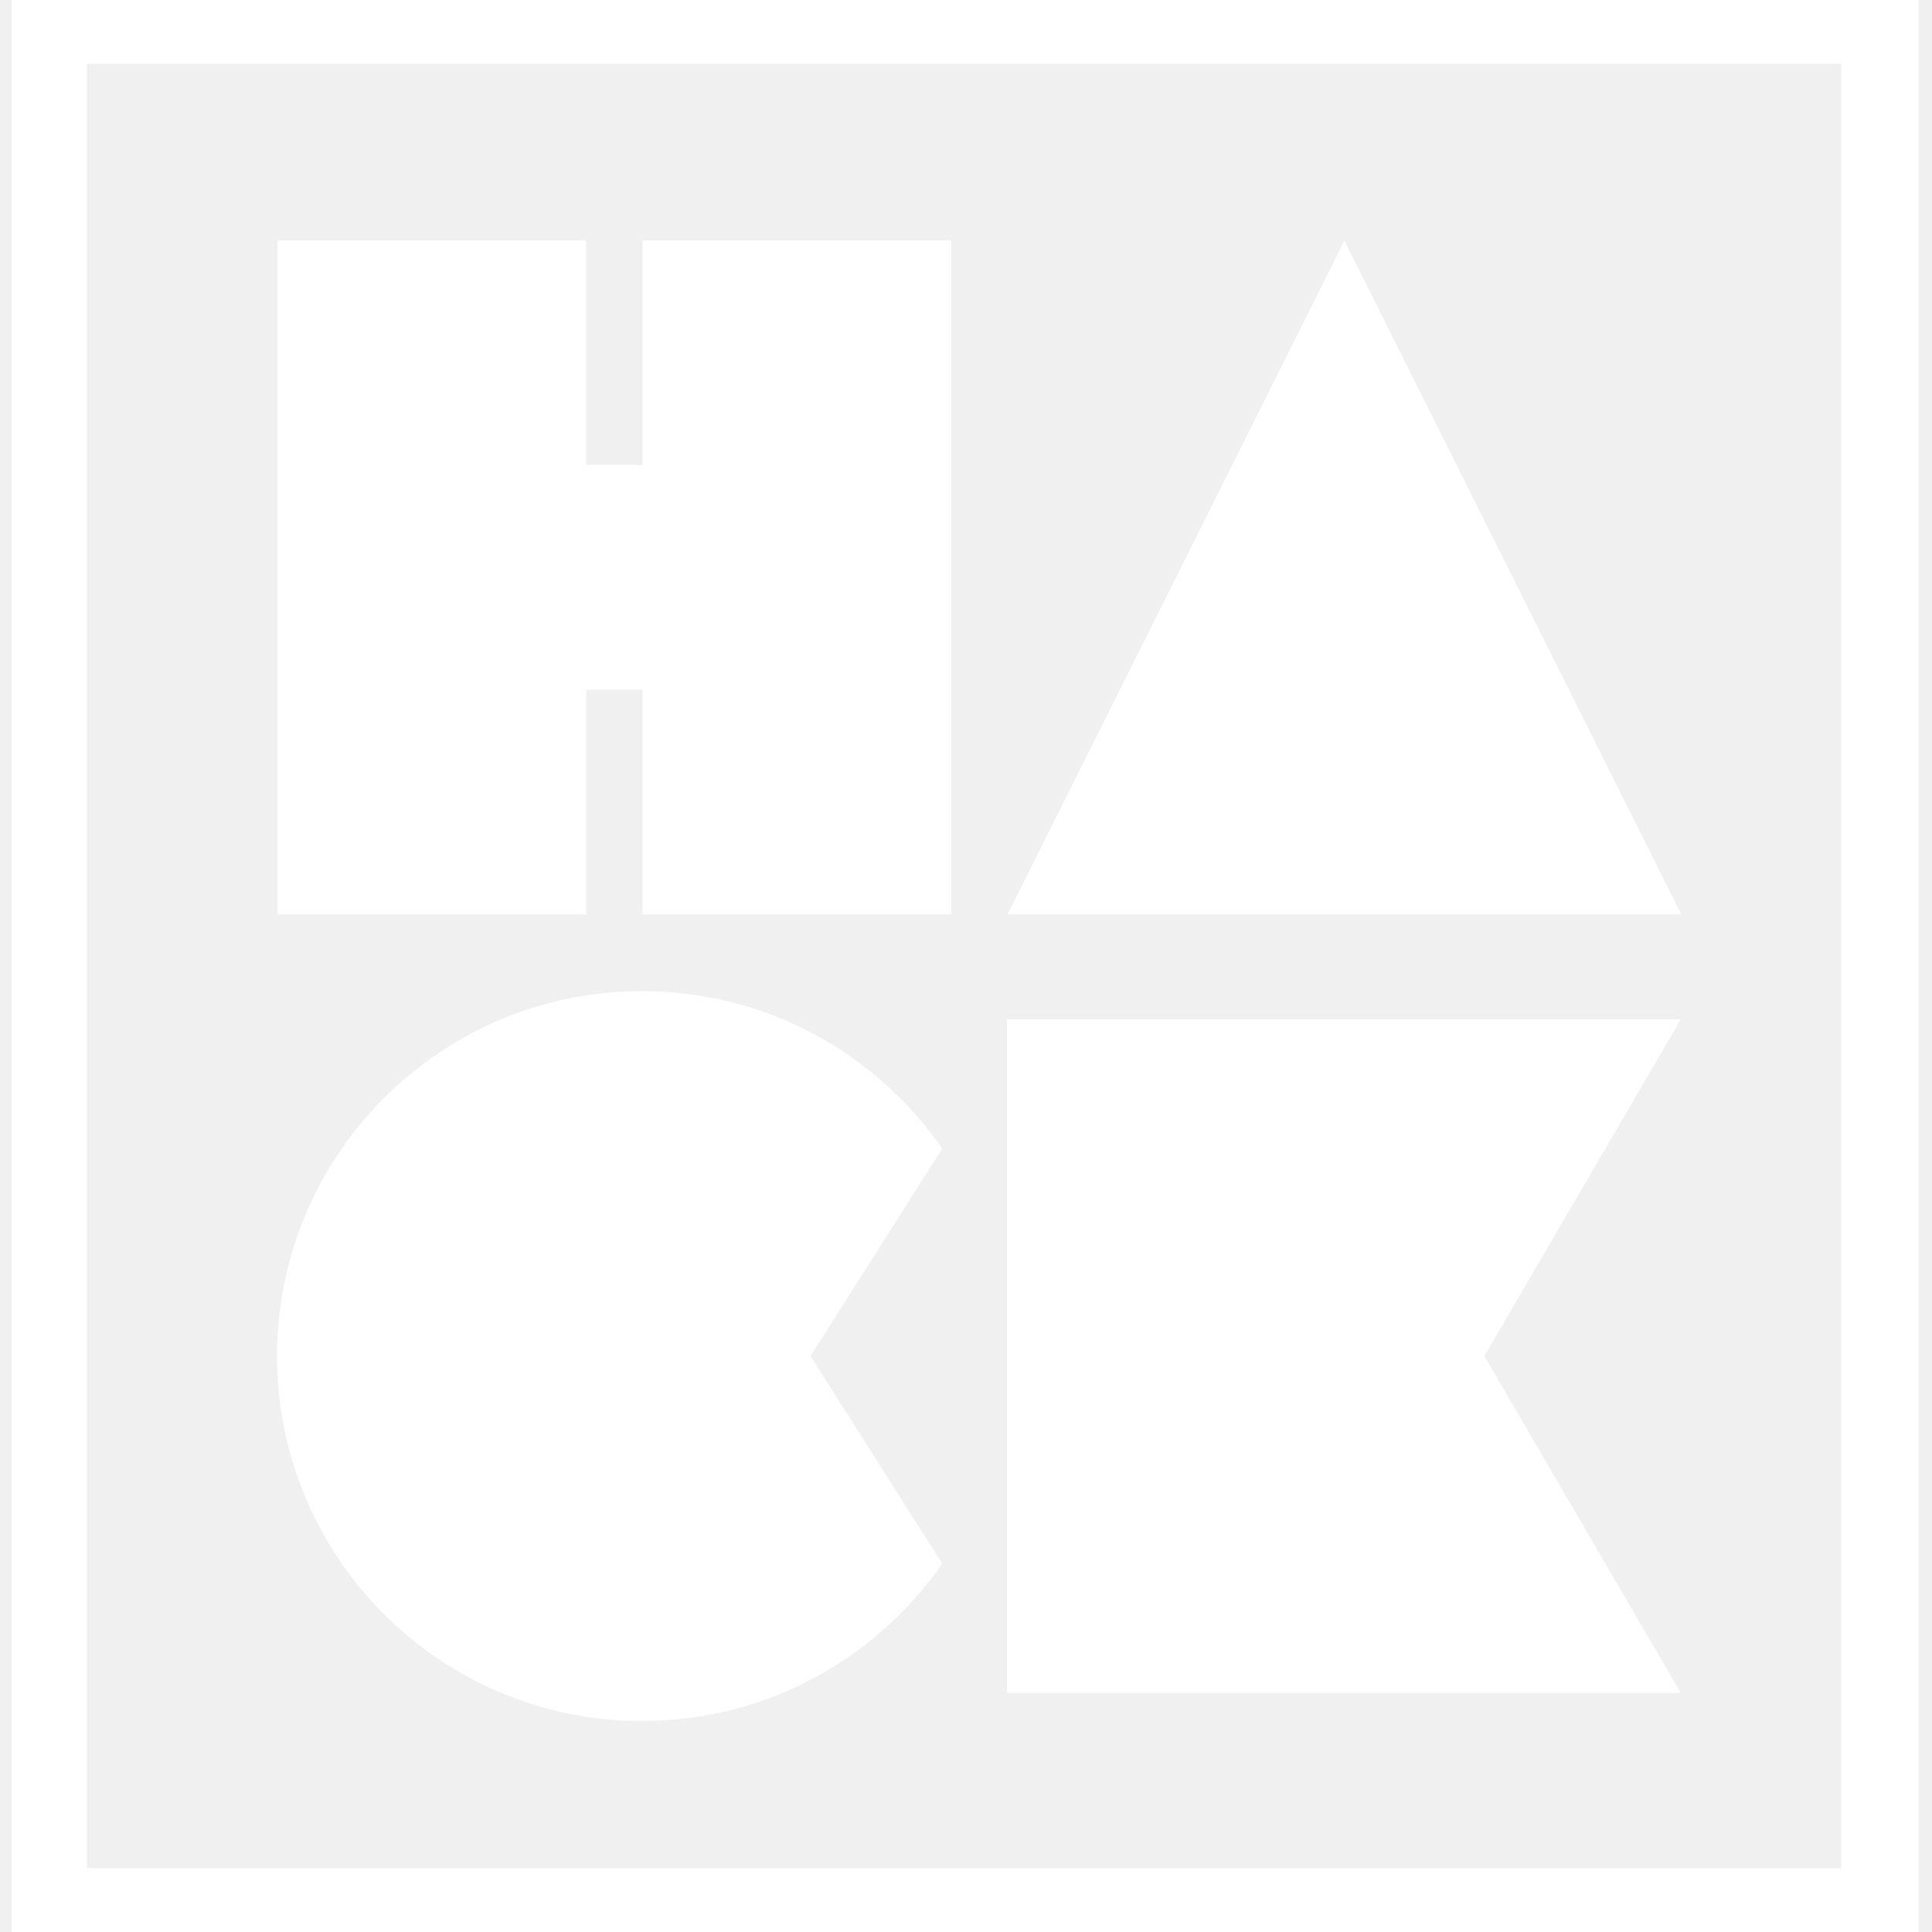
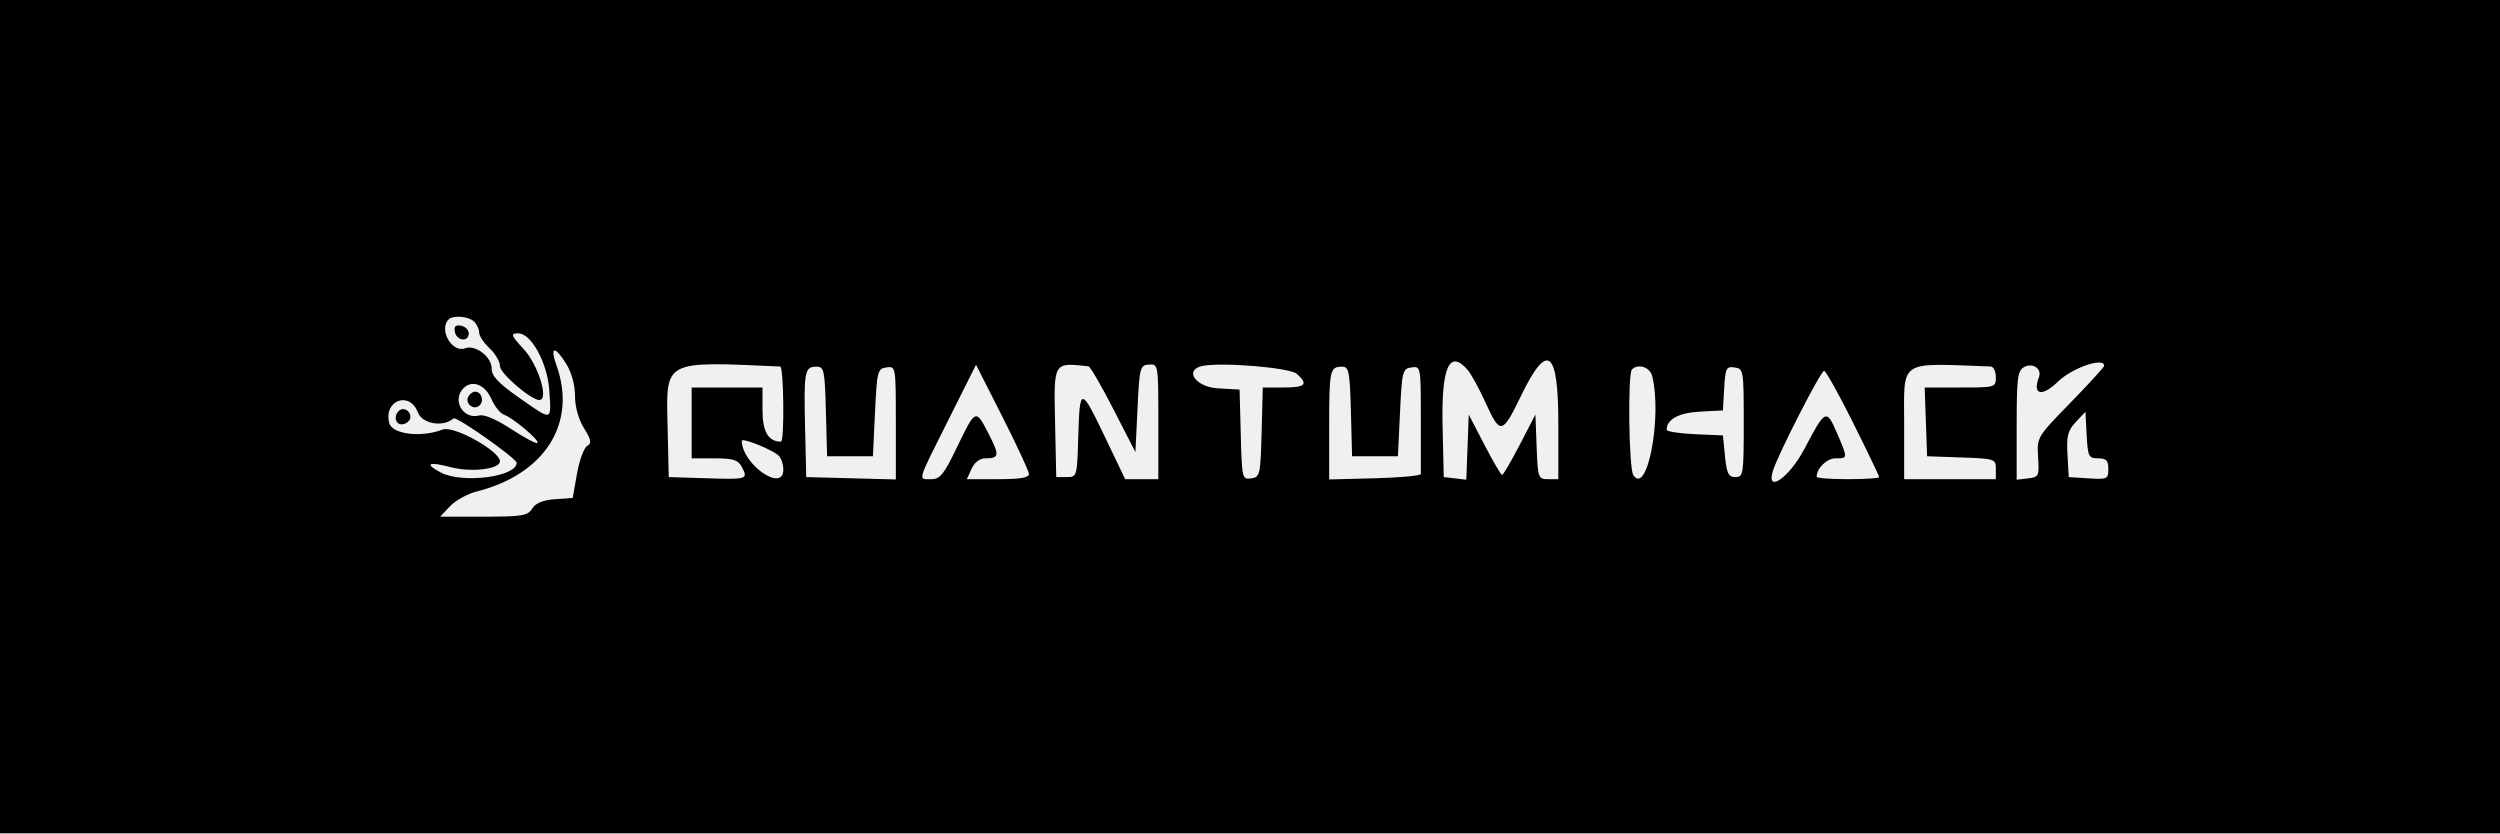
- <svg xmlns="http://www.w3.org/2000/svg" version="1.1" id="Layer_1" x="0px" y="0px" viewBox="0 0 1000 1000" enable-background="new 0 0 1000 1000" xml:space="preserve">
-   <g>
-     <g>
-       <polygon fill="#FFFFFF" points="332.6,124.5 332.6,240.7 303.5,240.7 303.5,124.5 143.7,124.5 143.7,473.3 303.5,473.3 303.5,357     332.6,357 332.6,473.3 492.4,473.3 492.4,124.5   " />
-       <polygon fill="#FFFFFF" points="521.5,473.3 695.9,124.5 870.3,473.3   " />
-       <g>
-         <polygon fill="#FFFFFF" points="521.2,876.3 521.2,527.6 870,527.6 768.3,701.9 870,876.3    " />
-         <path fill="#FFFFFF" d="M419.5,701.9l68.2-107.4c-34.1-49.3-91-81.5-155.4-81.5c-104.3,0-188.9,84.6-188.9,188.9     c0,104.3,84.6,188.9,188.9,188.9c64.4,0,121.3-32.3,155.4-81.5L419.5,701.9z" />
-       </g>
-     </g>
-     <path fill="#FFFFFF" d="M993,1000H6V0h987V1000z M45,967h908V33H45V967z" />
+ <svg xmlns="http://www.w3.org/2000/svg" id="svg" width="400" height="133.333" viewBox="0, 0, 400,133.333">
+   <g id="svgg">
+     <path id="path0" d="M0.000 66.667 L 0.000 133.333 200.000 133.333 L 400.000 133.333 400.000 66.667 L 400.000 0.000 200.000 0.000 L 0.000 0.000 0.000 66.667 M75.867 51.467 C 76.307 51.907,76.667 52.697,76.667 53.224 C 76.667 53.750,77.417 54.876,78.333 55.725 C 79.250 56.575,80.000 57.870,80.000 58.603 C 80.000 59.741,84.962 64.000,86.287 64.000 C 87.875 64.000,86.122 58.355,83.741 55.799 C 81.750 53.663,81.640 53.333,82.921 53.333 C 85.014 53.333,87.611 58.113,87.889 62.478 C 88.207 67.477,88.469 67.416,83.032 63.615 C 79.717 61.298,78.667 60.179,78.667 58.964 C 78.667 57.091,76.053 55.099,74.419 55.726 C 72.329 56.528,70.156 52.732,71.778 51.111 C 72.502 50.387,75.004 50.604,75.867 51.467 M72.782 53.106 C 73.063 54.565,75.000 54.771,75.000 53.342 C 75.000 52.797,74.448 52.245,73.773 52.115 C 72.882 51.944,72.610 52.215,72.782 53.106 M90.612 58.245 C 91.450 59.601,92.000 61.617,92.000 63.333 C 92.000 65.076,92.553 67.071,93.430 68.489 C 94.611 70.400,94.698 70.901,93.930 71.370 C 93.418 71.682,92.693 73.677,92.317 75.802 L 91.635 79.667 88.799 79.873 C 86.868 80.013,85.704 80.492,85.154 81.373 C 84.438 82.519,83.554 82.667,77.390 82.667 L 70.434 82.667 72.007 80.993 C 72.872 80.072,74.799 79.010,76.290 78.634 C 87.167 75.888,92.341 67.723,89.049 58.500 C 87.940 55.392,88.766 55.258,90.612 58.245 M124.833 58.644 C 125.407 58.670,125.530 70.667,124.956 70.667 C 122.937 70.667,122.000 69.074,122.000 65.643 L 122.000 62.000 116.333 62.000 L 110.667 62.000 110.667 67.667 L 110.667 73.333 114.310 73.333 C 117.230 73.333,118.090 73.589,118.643 74.623 C 119.748 76.687,119.635 76.726,113.167 76.525 L 107.000 76.333 106.813 68.234 C 106.567 57.531,106.062 57.800,124.833 58.644 M174.161 58.613 C 174.432 58.642,176.232 61.742,178.161 65.500 L 181.667 72.333 182.000 65.387 C 182.318 58.767,182.404 58.435,183.833 58.331 C 185.322 58.224,185.333 58.294,185.333 67.445 L 185.333 76.667 182.678 76.667 L 180.023 76.667 176.845 70.025 C 172.917 61.817,172.760 61.810,172.524 69.833 C 172.335 76.271,172.317 76.333,170.667 76.333 L 169.000 76.333 168.813 67.719 C 168.597 57.817,168.495 57.991,174.161 58.613 M207.500 59.819 C 209.369 61.508,208.885 62.000,205.356 62.000 L 202.045 62.000 201.856 69.167 C 201.676 75.991,201.596 76.343,200.190 76.543 C 198.753 76.748,198.708 76.559,198.523 69.543 L 198.333 62.333 194.833 62.132 C 191.267 61.926,189.391 59.153,192.410 58.549 C 195.566 57.917,206.405 58.829,207.500 59.819 M234.813 59.167 C 235.374 59.808,236.685 62.212,237.726 64.508 C 240.020 69.570,240.382 69.502,243.295 63.466 C 247.576 54.598,249.333 55.840,249.333 67.738 L 249.333 76.667 247.695 76.667 C 246.112 76.667,246.049 76.490,245.861 71.500 L 245.667 66.333 243.158 71.167 C 241.779 73.825,240.507 76.000,240.333 76.000 C 240.159 76.000,238.888 73.825,237.508 71.167 L 235.000 66.333 234.805 71.542 L 234.609 76.750 232.805 76.542 L 231.000 76.333 230.813 68.234 C 230.595 58.751,231.888 55.820,234.813 59.167 M318.500 58.637 C 318.958 58.653,319.333 59.417,319.333 60.333 C 319.333 61.981,319.268 62.000,313.640 62.000 L 307.946 62.000 308.140 67.500 L 308.333 73.000 313.833 73.194 C 319.179 73.382,319.333 73.433,319.333 75.027 L 319.333 76.667 312.000 76.667 L 304.667 76.667 304.667 68.033 C 304.667 57.342,303.540 58.108,318.500 58.637 M326.222 60.382 C 325.145 63.189,326.724 63.548,329.259 61.072 C 331.527 58.858,336.667 57.088,336.667 58.521 C 336.667 58.734,334.243 61.392,331.281 64.426 C 325.918 69.921,325.897 69.957,326.096 73.139 C 326.286 76.177,326.207 76.344,324.481 76.544 L 322.667 76.755 322.667 68.077 C 322.667 60.526,322.817 59.315,323.826 58.751 C 325.240 57.960,326.756 58.992,326.222 60.382 M132.144 65.833 L 132.333 73.000 136.000 73.000 L 139.667 73.000 140.000 66.000 C 140.316 59.365,140.412 58.989,141.833 58.787 C 143.326 58.575,143.333 58.619,143.333 67.643 L 143.333 76.712 136.167 76.523 L 129.000 76.333 128.811 68.372 C 128.599 59.433,128.742 58.667,130.623 58.667 C 131.860 58.667,131.968 59.177,132.144 65.833 M164.632 75.833 C 164.657 76.429,163.244 76.667,159.681 76.667 L 154.695 76.667 155.455 75.000 C 155.925 73.967,156.764 73.333,157.663 73.333 C 159.902 73.333,159.959 72.857,158.143 69.332 C 156.105 65.376,156.087 65.385,153.066 71.663 C 151.023 75.909,150.407 76.667,148.996 76.667 C 146.849 76.667,146.657 77.332,151.750 67.167 L 156.166 58.354 160.382 66.677 C 162.700 71.255,164.613 75.375,164.632 75.833 M216.144 65.833 L 216.333 73.000 220.000 73.000 L 223.667 73.000 224.000 66.000 C 224.316 59.365,224.412 58.989,225.833 58.787 C 227.321 58.576,227.333 58.645,227.333 66.954 C 227.333 71.562,227.335 75.558,227.336 75.833 C 227.337 76.108,224.037 76.418,220.003 76.522 L 212.667 76.710 212.667 68.133 C 212.667 59.198,212.784 58.667,214.755 58.667 C 215.824 58.667,215.976 59.447,216.144 65.833 M264.348 60.167 C 265.975 66.694,263.535 79.468,261.325 76.000 C 260.609 74.878,260.419 59.804,261.111 59.111 C 262.100 58.122,263.993 58.739,264.348 60.167 M279.000 67.667 C 279.000 75.889,278.932 76.333,277.667 76.333 C 276.556 76.333,276.278 75.778,276.000 73.000 L 275.667 69.667 271.167 69.470 C 268.692 69.361,266.667 69.043,266.667 68.764 C 266.667 67.092,268.599 66.040,272.000 65.860 L 275.667 65.667 275.870 62.125 C 276.054 58.909,276.207 58.603,277.536 58.792 C 278.958 58.994,279.000 59.250,279.000 67.667 M296.512 67.673 C 298.797 72.261,300.667 76.161,300.667 76.340 C 300.667 76.520,298.417 76.667,295.667 76.667 C 292.917 76.667,290.667 76.497,290.667 76.290 C 290.667 74.919,292.288 73.333,293.690 73.333 C 295.682 73.333,295.679 73.385,293.902 69.254 C 292.231 65.368,292.050 65.458,288.697 71.836 C 286.270 76.453,282.486 79.054,283.683 75.282 C 284.534 72.599,291.327 59.333,291.849 59.333 C 292.129 59.333,294.227 63.086,296.512 67.673 M78.617 63.826 C 79.140 65.013,80.040 66.144,80.617 66.340 C 82.058 66.828,86.402 70.491,85.996 70.875 C 85.815 71.047,83.931 70.051,81.809 68.662 C 79.383 67.074,77.465 66.265,76.639 66.481 C 74.069 67.153,72.276 63.991,74.159 62.108 C 75.540 60.726,77.602 61.521,78.617 63.826 M74.964 63.391 C 74.277 64.503,75.822 65.778,76.742 64.858 C 77.511 64.089,77.030 62.667,76.000 62.667 C 75.677 62.667,75.210 62.993,74.964 63.391 M66.872 66.003 C 67.566 67.841,70.906 68.392,72.578 66.944 C 73.022 66.560,82.667 73.358,82.667 74.054 C 82.667 76.294,74.037 77.410,70.572 75.618 C 67.816 74.193,68.525 73.789,72.103 74.746 C 75.371 75.620,80.005 75.066,79.991 73.803 C 79.973 72.159,72.596 68.060,70.849 68.724 C 67.330 70.062,62.732 69.491,62.272 67.658 C 61.358 64.020,65.553 62.510,66.872 66.003 M63.792 65.764 C 62.876 66.680,63.351 68.094,64.500 67.873 C 65.142 67.750,65.667 67.228,65.667 66.713 C 65.667 65.661,64.490 65.065,63.792 65.764 M335.700 73.333 C 337.007 73.333,337.333 73.673,337.333 75.037 C 337.333 76.652,337.171 76.729,334.167 76.537 L 331.000 76.333 330.796 72.750 C 330.625 69.759,330.845 68.895,332.129 67.524 L 333.667 65.881 333.867 69.607 C 334.052 73.063,334.185 73.333,335.700 73.333 M124.500 72.818 C 124.958 73.191,125.333 74.230,125.333 75.126 C 125.333 78.870,118.767 74.340,118.678 70.534 C 118.665 70.000,123.247 71.797,124.500 72.818 " stroke="none" fill="#000000" fill-rule="evenodd" />
  </g>
</svg>
